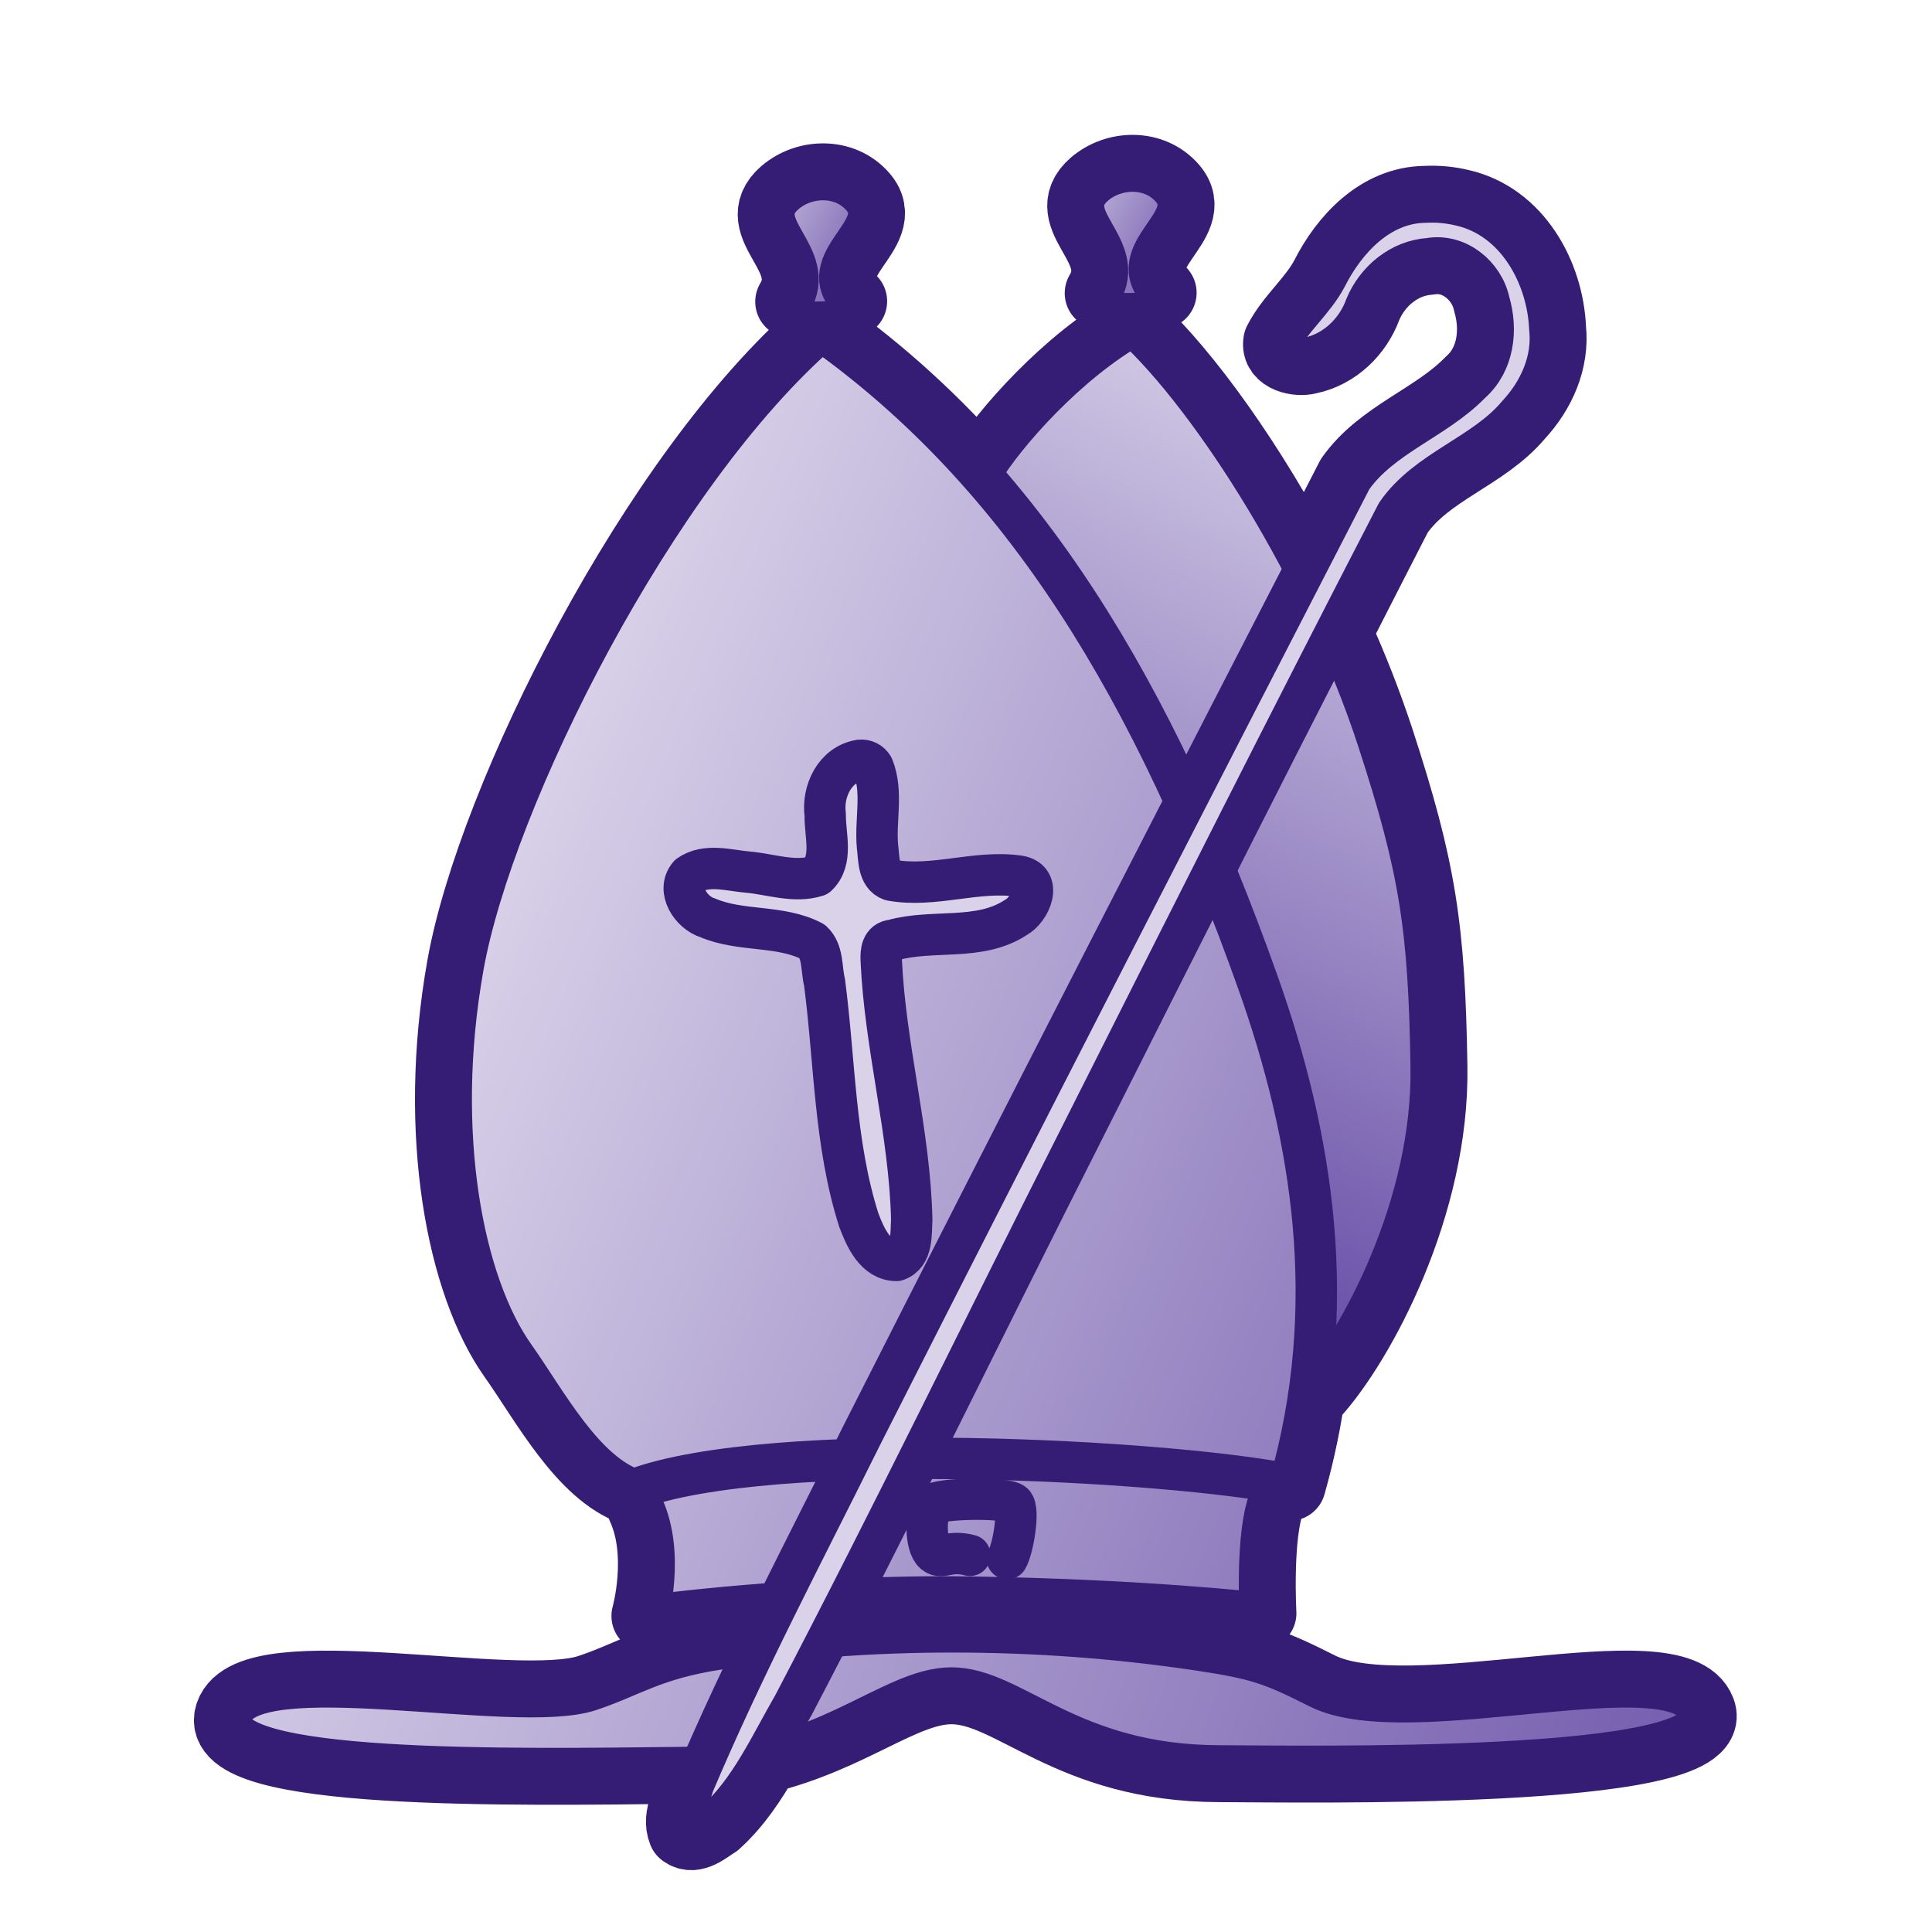
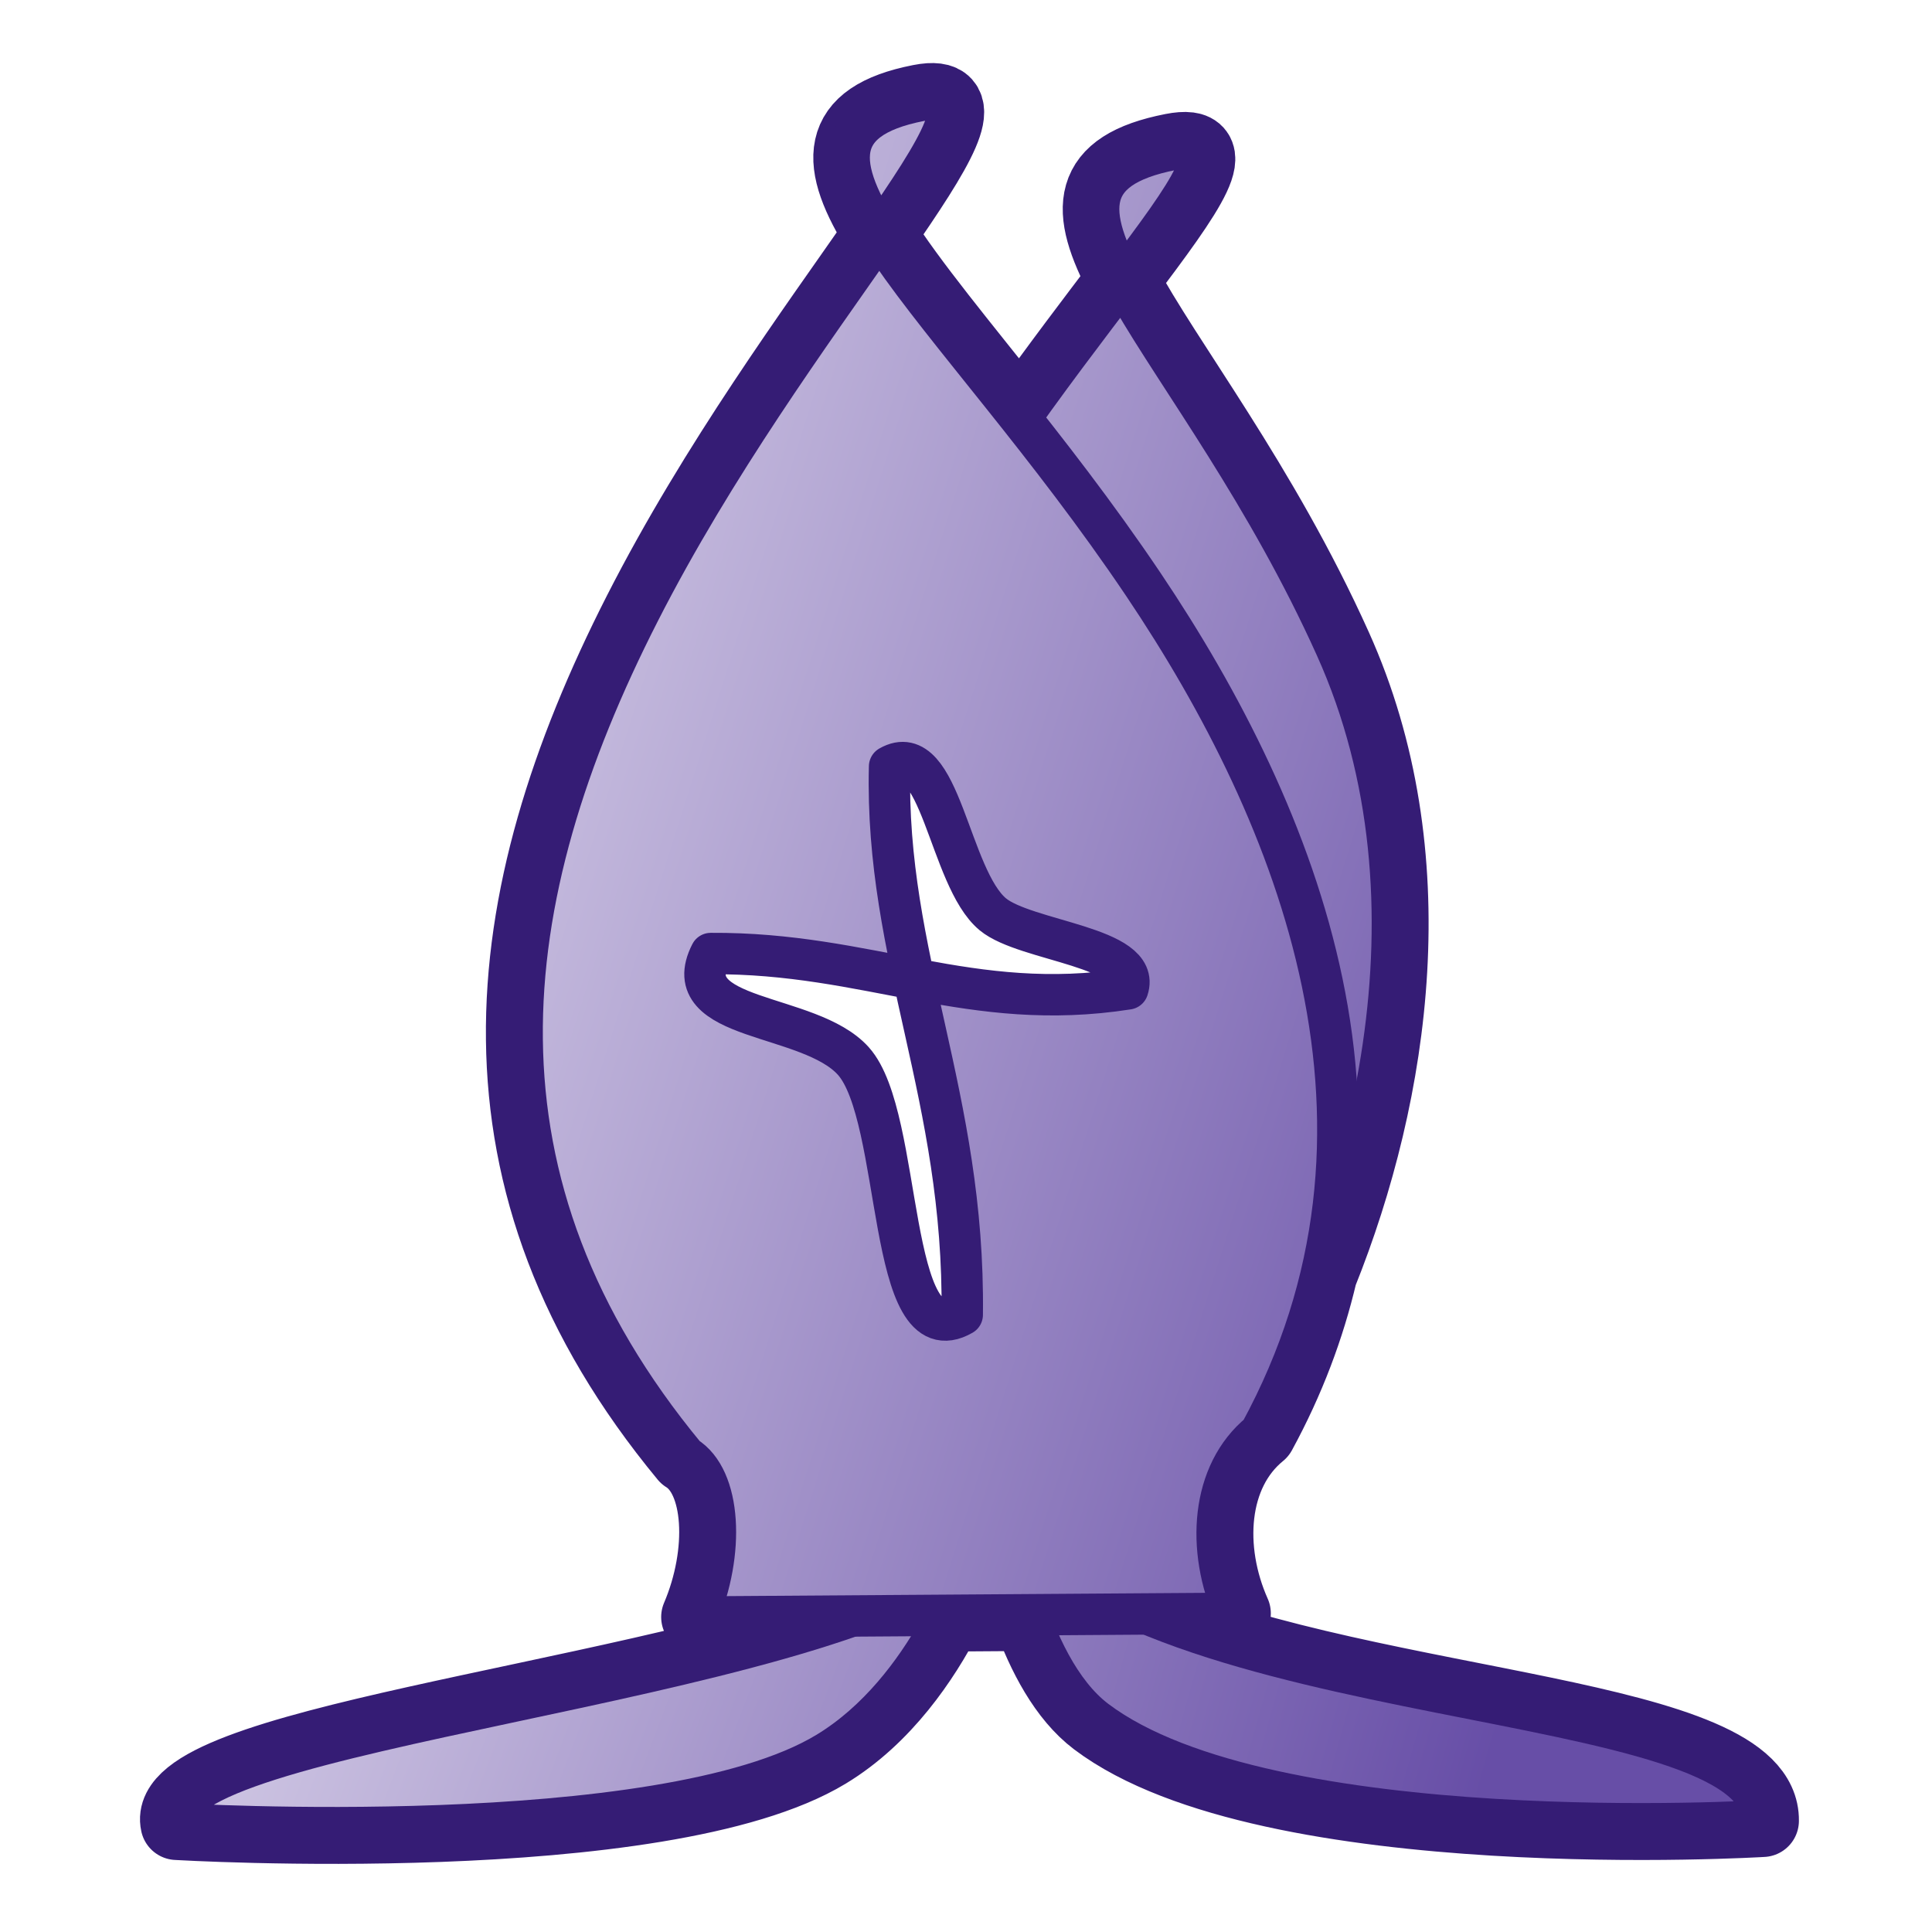
- <svg xmlns="http://www.w3.org/2000/svg" xmlns:xlink="http://www.w3.org/1999/xlink" id="bishop" viewBox="0 0 933.33 933.33">
-   <style id="style-base">.base{fill-opacity:1;fill-rule:evenodd;stroke-miterlimit:4;stroke-dasharray:none;stroke-linecap:round;stroke-linejoin:round;stroke-opacity:1}.stroke-medium{stroke-width:20}.stroke-color{stroke:#351c75}.fill-color{fill:#d9d2e9}</style>
+ <svg xmlns="http://www.w3.org/2000/svg" xmlns:xlink="http://www.w3.org/1999/xlink" id="bishop" width="700pt" height="700pt" viewBox="0 0 933.333 933.333">
+   <style id="style-base">.base{fill-opacity:1;fill-rule:evenodd;stroke-miterlimit:4;stroke-dasharray:none;stroke-linecap:round;stroke-linejoin:round;stroke-opacity:1}.stroke-medium{stroke-width:20}.stroke-color{stroke:#351c75}</style>
  <defs id="defs36222">
-     <linearGradient id="fillGradient" x1="0" y1="1" x2="0" y2="0" gradientUnits="objectBoundingBox">
-       <stop id="stop0" offset="0" stop-color="#d9d2e9" stop-opacity="1" />
-       <stop id="stop1" offset="1" stop-color="#674ea7" stop-opacity="1" />
+     <linearGradient id="fillGradient">
+       <stop id="stop0" offset="0" style="stop-color:#d9d2e9;stop-opacity:1" />
+       <stop id="stop1" offset="1" style="stop-color:#674ea7;stop-opacity:1" />
    </linearGradient>
-     <linearGradient xlink:href="#fillGradient" id="shoulders-gradient" x1="136.1" x2="784.78" y1="629.62" y2="865.1" gradientTransform="matrix(1.2051 0 0 1.18532 -52.88 -98.27)" gradientUnits="userSpaceOnUse" />
-     <linearGradient xlink:href="#fillGradient" id="top-deco-1-gradient" x1="321.16" x2="395.43" y1="90.16" y2="128.46" gradientTransform="matrix(1.07338 0 0 1.05577 6.2 -.71)" gradientUnits="userSpaceOnUse" />
-     <linearGradient xlink:href="#fillGradient" id="top-deco-2-gradient" x1="321.16" x2="395.43" y1="90.16" y2="128.46" gradientTransform="matrix(1.07338 0 0 1.05577 155.72 -4.82)" gradientUnits="userSpaceOnUse" />
-     <linearGradient xlink:href="#fillGradient" id="hat-2-gradient" x1="192.3" x2="825.78" y1="446.01" y2="717.34" gradientTransform="matrix(1.07338 0 0 1.05577 6.2 -.71)" gradientUnits="userSpaceOnUse" />
-     <linearGradient xlink:href="#fillGradient" id="crown-base-gradient" x1="192.3" x2="825.78" y1="446.01" y2="717.34" gradientTransform="matrix(1.07338 0 0 1.05577 6.2 -.71)" gradientUnits="userSpaceOnUse" />
-     <linearGradient xlink:href="#fillGradient" id="hat-1-gradient" x1="721.62" x2="541.27" y1="220.04" y2="599.38" gradientTransform="matrix(1.07338 0 0 1.05577 6.2 -.71)" gradientUnits="userSpaceOnUse" />
+     <linearGradient xlink:href="#fillGradient" id="hat-back-gradient" x1="130.983" x2="720.017" y1="444.835" y2="623.168" gradientTransform="matrix(1.14026 0 0 1.09269 -36.623 -49.028)" gradientUnits="userSpaceOnUse" />
+     <linearGradient xlink:href="#fillGradient" id="right-shoulder-gradient" x1="130.983" x2="720.017" y1="444.835" y2="623.168" gradientTransform="rotate(-1.265 -192.292 907.872)scale(1.08391)" gradientUnits="userSpaceOnUse" />
+     <linearGradient xlink:href="#fillGradient" id="left-shoulder-gradient" x1="130.983" x2="720.017" y1="444.835" y2="623.168" gradientTransform="rotate(3.857 367.89 1008.163)scale(1.08391)" gradientUnits="userSpaceOnUse" />
+     <linearGradient xlink:href="#fillGradient" id="hat-front-gradient" x1="130.983" x2="720.017" y1="444.835" y2="623.168" gradientTransform="matrix(1.14026 0 0 1.09269 -36.623 -49.028)" gradientUnits="userSpaceOnUse" />
  </defs>
-   <path id="boundary" fill="none" stroke-width="35" d="M560.57 141.42c-18.93-19.68 19.55-33.92 5.48-50.34-4.87-5.69-11.66-8.32-18.49-8.42a28.41 28.41 0 0 0-18.8 6.7c-18.08 15.62 16.5 29.9 3.1 52.27m-120.8 3.9c-18.94-19.68 19.54-33.92 5.47-50.34-4.87-5.7-11.65-8.32-18.49-8.42a28.4 28.4 0 0 0-18.79 6.7c-18.09 15.62 16.49 29.9 3.1 52.27m226.43 633.58s-2.1-38.02 4.38-54.66a14.5 14.5 0 0 0-2.33-9.62c4.54.7 8.62 1.42 12.17 2.14a336.04 336.04 0 0 0 10.05-48.9l1.6 4.42c21.99-24.41 57.8-90.4 56.74-157.4s-5.3-95.18-25.75-157.89a515.64 515.64 0 0 0-20.28-51.83c9.8-19.13 19.48-38.3 29.35-57.4 14.58-21.22 42.26-28.33 58.6-47.94 10.41-11.23 17.07-26.11 15.4-41.53-1.08-25.65-16.18-53.41-43.17-59.52a59.47 59.47 0 0 0-17-1.55c-22.1.2-38.59 18.05-47.75 36.18-6.06 11.51-16.76 19.9-22.7 31.4-1.25 6.92 8.8 9.17 14.09 7.68 12.93-2.7 23.18-12.75 27.55-24.84 5.18-12.44 16.88-22.23 30.75-23.13 13.62-2.36 26.2 8.17 28.95 20.98 3.96 13.43 2.17 29.25-8.83 39-17.15 17.7-43.18 25.62-57.62 46.15-7.52 14.6-15.01 29.22-22.53 43.82-26.08-50.12-57.53-94.11-82.96-117.63-31.37 17.7-61.79 51.73-73.4 71l.9 2.47c-23.42-26.75-49.24-50.48-78.17-71.03-80.28 69.5-158.69 226.2-173.12 307.28-14.42 81.1.1 153.4 24.73 188.18 15.44 21.78 33.25 55.94 57.7 64.47a113.27 113.27 0 0 1 6.11-2.07 13.6 13.6 0 0 0-1.6 10.29c10.64 23.1 2.24 52.82 2.24 52.82s25.52-3.48 62.8-6.16m-9.47 19.61c-6.3.79-12.64 1.54-18.82 2.48-31.81 4.84-42.26 13.36-62.67 20.08-36.01 11.87-163.07-17.53-173.06 11.61-10 29.15 136.77 26.5 218.52 25.6 2.94-.02 5.73-.21 8.54-.38-1.25 2.89-2.54 5.75-3.77 8.65-1.89 7.18-7.56 15.13-4.52 22.6 4.8 3.66 10.84-2 15-4.49 9.86-8.86 17.12-19.88 23.73-31.33 42.09-10.36 67.11-33.43 90.45-33.47 29.78-.04 56.95 37.5 129.37 37.63 38.86.07 243.43 4.09 232.06-26.41s-140.56 10.46-183.82-11.23c-22.64-11.36-29.29-14.05-58.58-18.41" class="base stroke-color" />
-   <path id="shoulders" fill="url(#shoulders-gradient)" d="M330.18 853.89c67.27-.74 99.66-38.38 129.43-38.43 29.78-.04 56.95 37.51 129.37 37.63 38.86.07 243.43 4.09 232.06-26.41s-140.56 10.46-183.82-11.23c-22.64-11.36-29.29-14.05-58.58-18.41-79.01-11.78-159.8-11.3-231.25-.45-31.81 4.84-42.26 13.36-62.67 20.08-36 11.87-163.07-17.53-173.06 11.61-10 29.15 136.77 26.5 218.52 25.6z" class="base stroke-color stroke-medium" />
-   <path id="crown-base" fill="url(#crown-base-gradient)" d="M613.16 724.66c6.48-56.45-315.7-52.28-302.53 3.18 10.65 23.1 2.25 52.82 2.25 52.82s74.36-10.38 157.13-9.08c82.76 1.29 138.77 7.74 138.77 7.74s-2.1-38.02 4.38-54.66" class="base stroke-color stroke-medium" />
-   <path id="hat-1" fill="url(#hat-1-gradient)" d="M474.1 228.25c11.6-19.27 42.02-53.3 73.39-71 38.89 35.96 91.92 119.7 118.15 200.16 20.45 62.71 24.69 90.9 25.75 157.89 1.07 67-34.75 132.99-56.74 157.4" class="base stroke-color stroke-medium" />
-   <path id="hat-2" fill="url(#hat-2-gradient)" d="M306.14 719.62c-24.46-8.53-42.27-42.69-57.7-64.47-24.64-34.78-39.16-107.09-24.74-188.18 14.43-81.09 92.84-237.78 173.12-307.28 97.86 69.5 160.96 174.58 210.76 314.6 26.65 74.93 39.88 156.93 15.42 242.9-57.08-11.6-250.37-22.58-316.86 2.43" class="base stroke-color stroke-medium" />
-   <path id="jewel" fill="none" d="M468.53 751.36c-10.23-2.71-13.36 2.07-17.11-.99-4.6-3.75-4.34-19.36-1.29-23.32 2.6-3.4 36.1-3.82 39.39-.7 3.06 2.91-.1 21.82-2.93 26.6" class="base stroke-color stroke-medium" />
-   <path id="cross" d="M415.5 367.29c-12.27 1.91-18.38 15.14-16.84 26.36-.21 9.6 4.06 21.95-3.96 29.46-10.85 3.55-22.6-.9-33.65-1.82-9.1-.82-20.08-4.2-28.17 1.56-6.2 7.22 1.04 18.12 9.02 20.55 16.05 6.87 35.1 3.29 50.55 11.42 5.33 4.84 4.24 13.26 5.87 19.7 5.02 38.32 4.75 77.72 16.54 114.84 3.08 8.15 7.9 19.46 18.2 19.54 7.97-2.68 6.97-13.08 7.39-19.8-.97-42.1-12.84-83.13-14.73-125.14-.2-4.14.17-9.33 5.6-9.77 19.29-5.46 41.81.62 59.34-10.92 7.2-3.84 13.21-18.15 1.55-20.02-20.57-2.98-41.35 5.74-61.8 1.94-6.32-2.2-5.76-10.82-6.5-16.23-1.2-12.75 2.74-26.33-2.18-38.5a6.45 6.45 0 0 0-6.24-3.17z" class="base stroke-color stroke-medium fill-color" />
-   <path id="top-deco-1" fill="url(#top-deco-1-gradient)" d="M382.34 145.74c13.4-22.37-21.18-36.65-3.1-52.28 10.17-8.78 27.54-9.65 37.3 1.73 14.06 16.42-24.42 30.66-5.49 50.34" class="base stroke-color stroke-medium" />
-   <path id="top-deco-2" fill="url(#top-deco-2-gradient)" d="M531.86 141.63c13.4-22.37-21.18-36.65-3.1-52.28 10.16-8.77 27.54-9.65 37.3 1.73 14.06 16.42-24.42 30.66-5.49 50.34" class="base stroke-color stroke-medium" />
-   <path id="stick" d="M688.53 97.64c-22.1.2-38.58 18.05-47.74 36.18-6.06 11.51-16.76 19.9-22.7 31.39-1.25 6.93 8.8 9.18 14.09 7.69 12.93-2.7 23.18-12.75 27.54-24.84 5.19-12.44 16.89-22.23 30.76-23.13 13.62-2.36 26.2 8.17 28.95 20.98 3.96 13.43 2.17 29.25-8.83 39-17.15 17.7-43.18 25.62-57.62 46.15-79.27 153.86-158.41 307.81-236.61 462.2-27.77 56-57.1 111.36-81.42 168.89-1.89 7.18-7.57 15.14-4.52 22.6 4.8 3.66 10.84-2 15-4.49 17.09-15.35 26.56-37.03 37.9-56.58 47.73-91.1 92.47-183.7 138.94-275.45 50.45-100.19 100.9-200.41 152.44-300.04 14.58-21.23 42.26-28.34 58.6-47.95 10.41-11.23 17.07-26.11 15.4-41.53-1.08-25.65-16.18-53.41-43.17-59.52a59.47 59.47 0 0 0-17-1.55z" class="base stroke-color stroke-medium fill-color" />
+   <path id="boundary" d="M448.98 48c-1.336.083-2.83.288-4.49.613-41.9 8.217-41.13 30.064-19.472 64.426C453.686 71.737 468.722 46.767 448.98 48m-23.962 65.04c-31.48 45.351-79.414 110.415-116.174 182.55-71.074 139.47-87.286 275.445 22.355 408.049 17.093 10.535 18.975 46.403 5.705 77.535l74.502-.512C293.255 822.167 76.736 842.687 85.38 881.047c0 0 234.234 13.973 314.129-34.361 28.104-17.003 46.841-45.08 57.846-66.34l39.511-.272c6.969 19.36 17.384 39.603 32.565 51.063 83.454 62.996 322.11 48.457 322.11 48.457.759-52.555-184.063-52.925-296.942-99.916l41.822-.287c-13.724-30.812-11.436-67.76 12.318-87.123 13.904-25.51 23.452-51.18 29.48-76.776 35.416-88.175 52.293-202.543 7.083-302.947-35.766-79.43-81.727-137.527-102.858-177.219-14.312 18.904-31.601 41.544-49.511 66.725-28.129-35.541-52.968-65.296-67.914-89.012zm117.425 22.286C575.5 91.664 592.86 67.063 566.311 72.27c-41.908 8.218-42.1 28.81-23.868 63.056" class="base stroke-color" style="fill:none;stroke-width:35" />
+   <path id="left-shoulder" d="M469.75 751.538c-75.953 62.86-394.82 83.129-384.37 129.51 0 0 234.232 13.973 314.127-34.362 49.838-30.15 70.243-95.148 70.243-95.148" class="base stroke-color stroke-medium" style="fill:url(#left-shoulder-gradient)" />
+   <path id="right-shoulder" d="M484.462 730.28c71.103 99.976 368.04 82.74 367.078 149.313 0 0-238.657 14.54-322.111-48.457-35.314-26.657-44.967-100.857-44.967-100.857z" class="base stroke-color stroke-medium" style="fill:url(#right-shoulder-gradient)" />
+   <path id="hat-back" d="M566.31 72.27c53.134-10.42-69.586 98.53-142.088 240.803C635.197 333.98 576.496 606.13 610.414 673.437c51.72-90.89 90.848-236.611 34.888-360.892C578.678 164.583 475.829 90.015 566.31 72.27" class="base stroke-color stroke-medium" style="fill:url(#hat-back-gradient)" />
+   <path id="hat-front" d="M444.49 48.612c53.134-10.42-63.143 104.704-135.645 246.978-71.075 139.47-87.287 275.445 22.354 408.049 17.093 10.535 18.975 46.403 5.705 77.535l259.516-1.783c-13.724-30.811-11.436-67.76 12.318-87.123 79.669-146.173 19.124-297.647-56.407-409.937C461.223 146.883 354.008 66.357 444.49 48.612m-14.743 321.674c-2.298 92.247 36.384 158.976 35.102 264.869-36.755 21.147-28.274-95.53-52.625-122.605-21.334-23.72-85.797-18.798-68.856-51.905 76.571-.497 125.42 28.967 201.45 17.075 6.755-20.32-49.367-22.89-65.196-36.026-21.285-17.665-25.342-85.432-49.875-71.408" class="base stroke-color stroke-medium" style="fill:url(#hat-front-gradient)" />
</svg>
